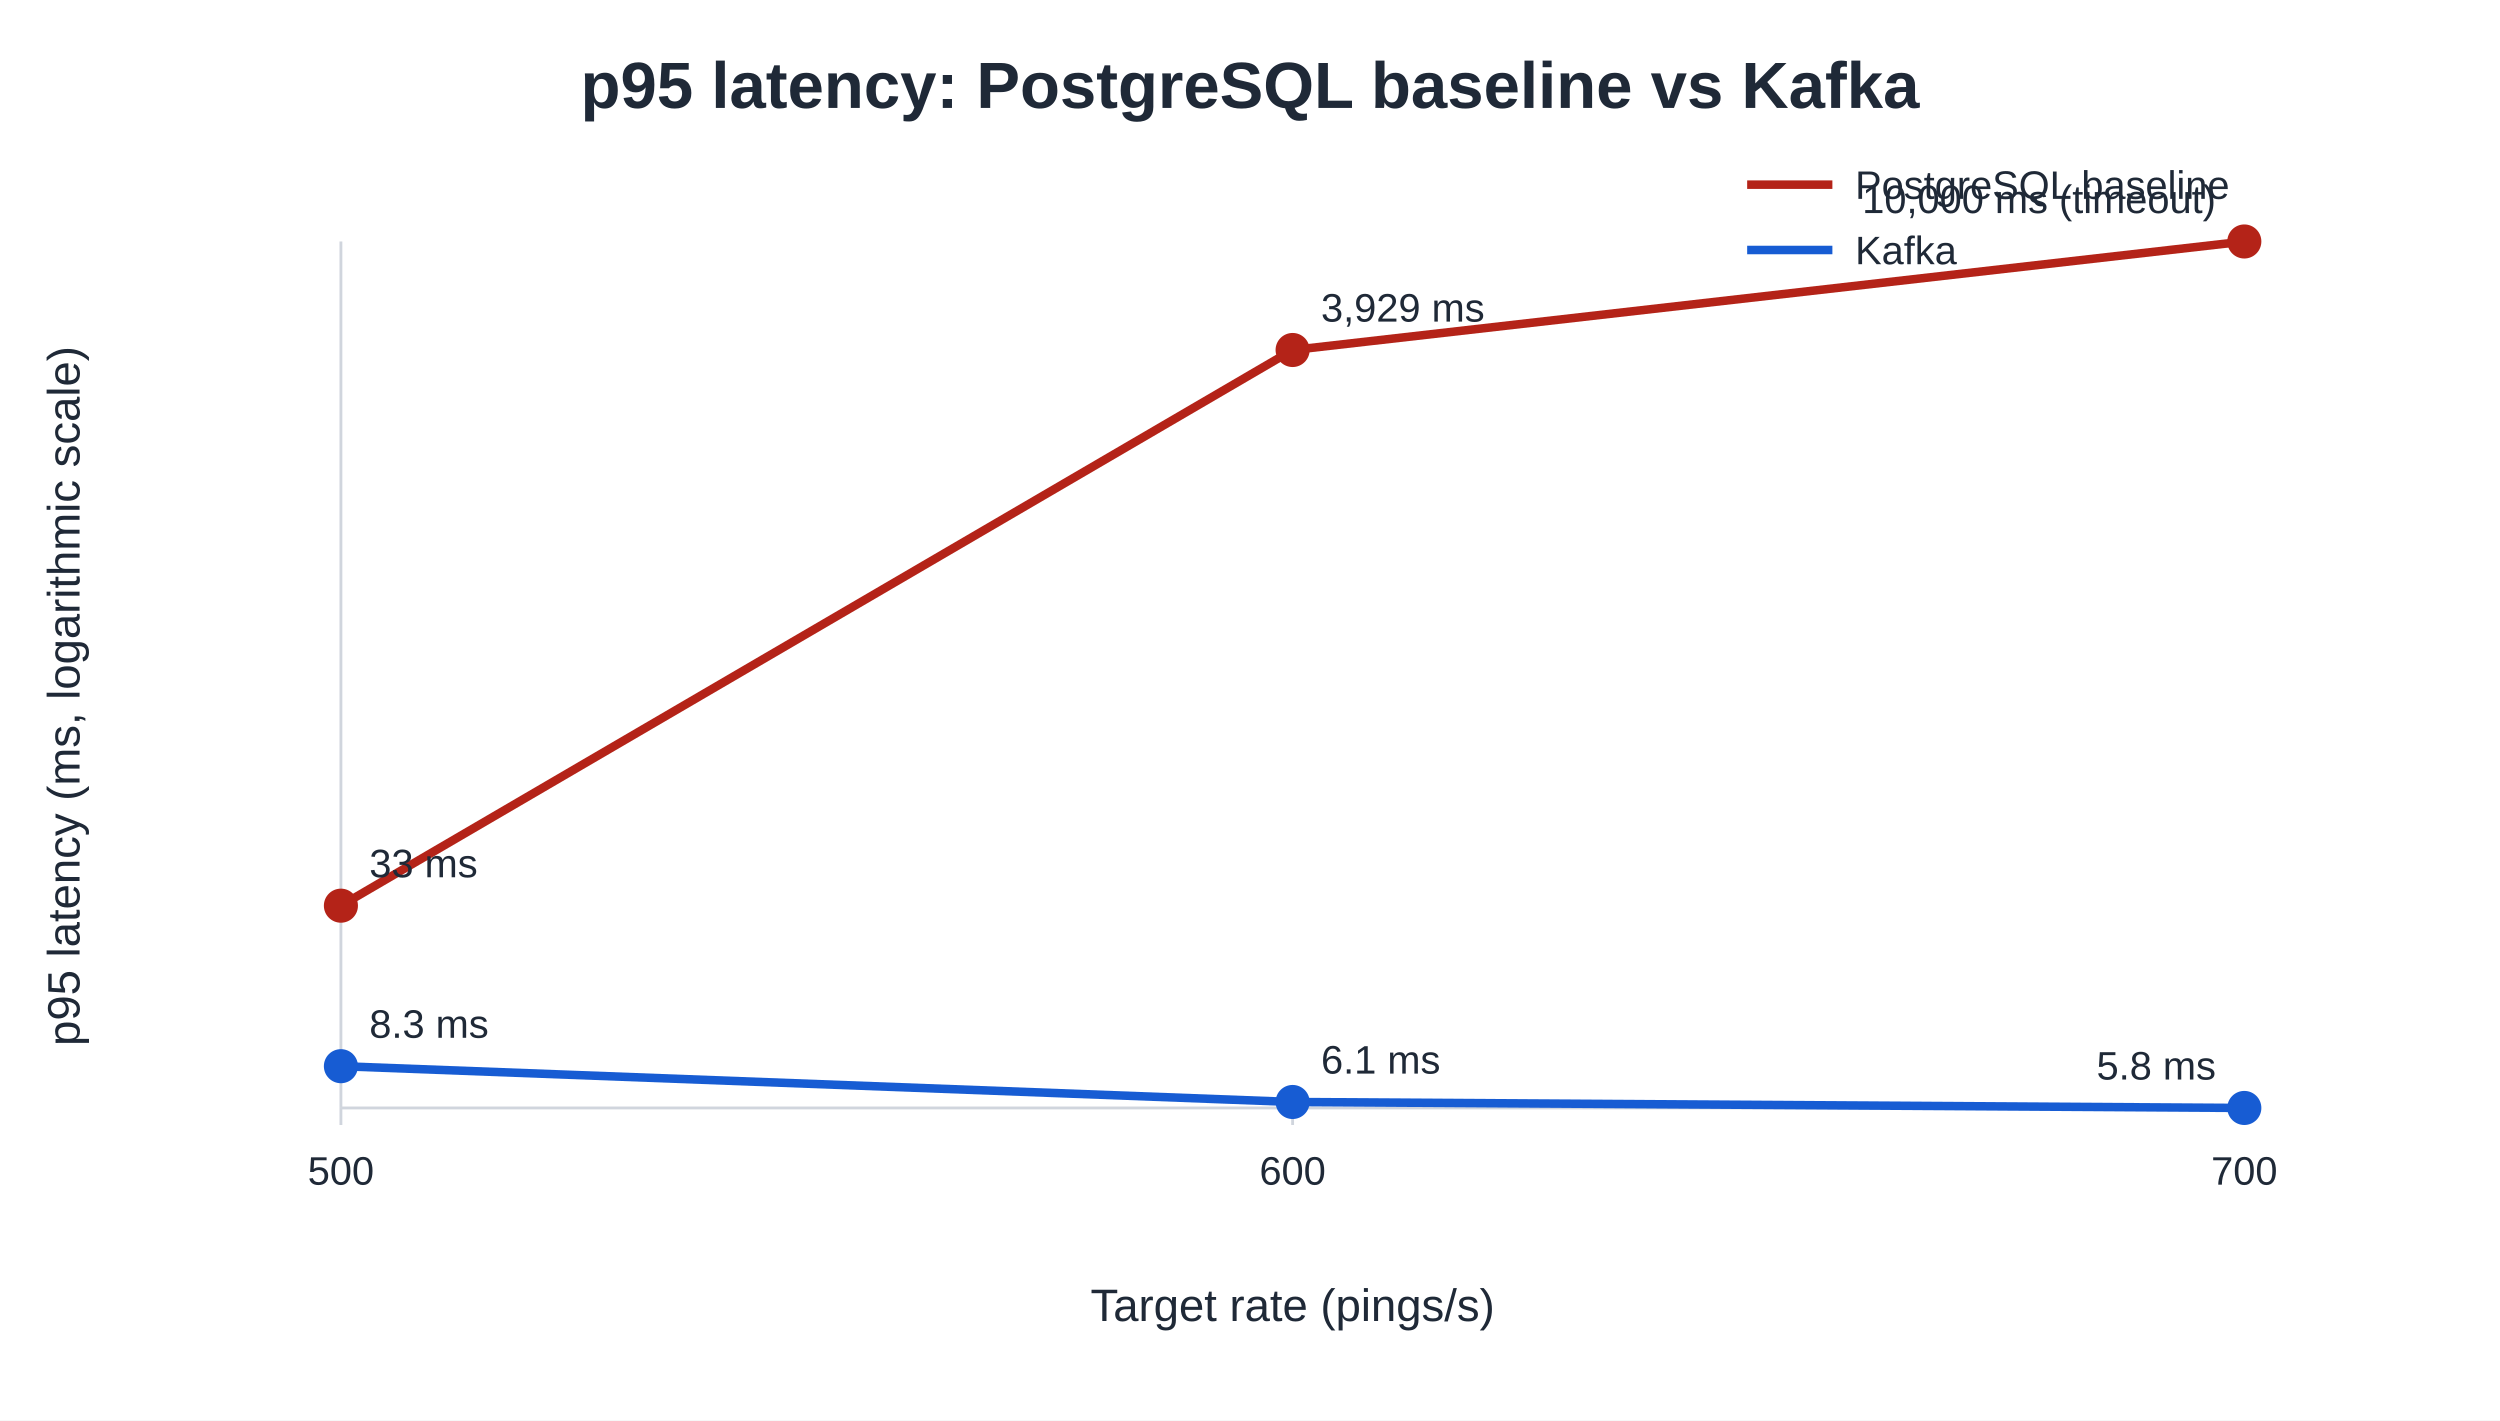
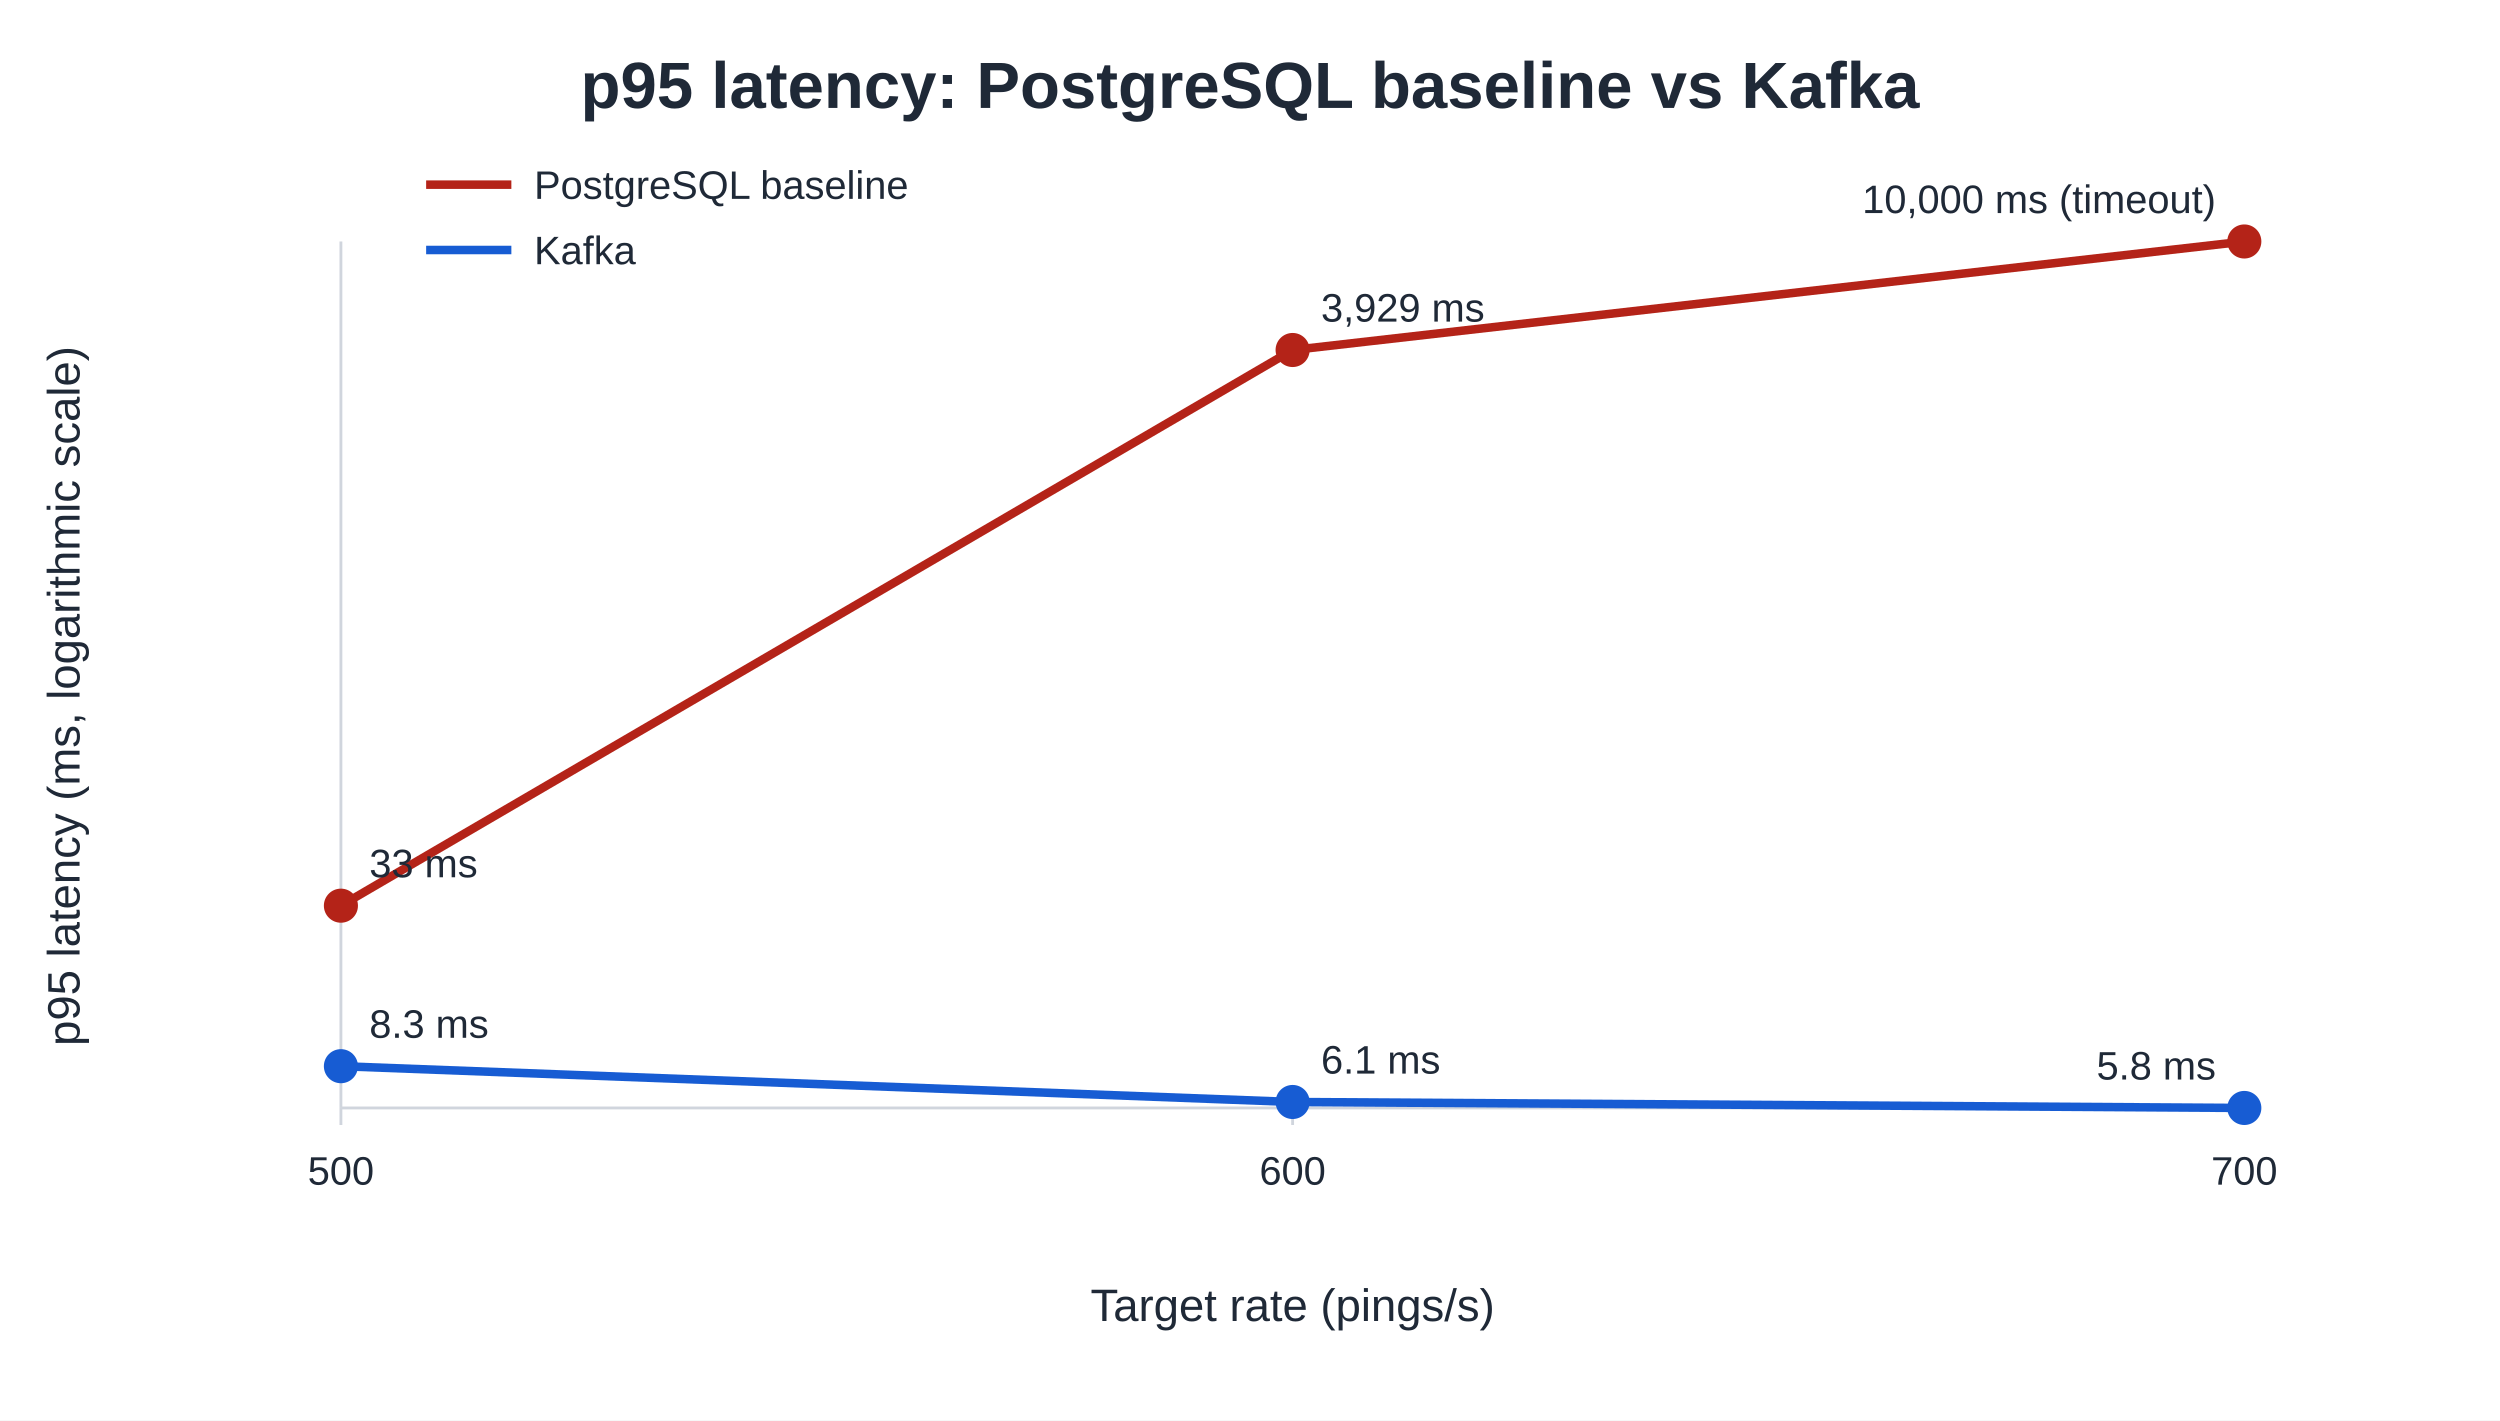
<svg xmlns="http://www.w3.org/2000/svg" width="880" height="500" viewBox="0 0 880 500">
  <style>
text{font-family:Arial,sans-serif;fill:#1f2937}
.title{font-size:23px;font-weight:700}
.axis-label{font-size:16px}
.tick,.legend,.value{font-size:14px}
.baseline{stroke:#b42318;fill:none}
.kafka{stroke:#175cd3;fill:none}
.grid{stroke:#d0d5dd;stroke-width:1}
</style>
  <rect width="100%" height="100%" fill="white" />
  <text x="440" y="38" text-anchor="middle" class="title">p95 latency: PostgreSQL baseline vs Kafka</text>
  <line x1="120" y1="85" x2="120" y2="390" class="grid" />
  <line x1="120" y1="390" x2="790" y2="390" class="grid" />
  <line x1="120.0" y1="390" x2="120.0" y2="396" class="grid" />
  <text x="120.0" y="417" text-anchor="middle" class="tick">500</text>
  <line x1="455.0" y1="390" x2="455.0" y2="396" class="grid" />
  <text x="455.0" y="417" text-anchor="middle" class="tick">600</text>
  <line x1="790.0" y1="390" x2="790.0" y2="396" class="grid" />
  <text x="790.0" y="417" text-anchor="middle" class="tick">700</text>
  <text x="455.0" y="465" text-anchor="middle" class="axis-label">Target rate (pings/s)</text>
  <text x="28" y="245" text-anchor="middle" class="axis-label" transform="rotate(-90 28 245)">p95 latency (ms, logarithmic scale)</text>
  <polyline points="120.0,318.8 455.0,123.2 790.0,85.0" class="baseline" stroke-width="3" />
  <polyline points="120.0,375.3 455.0,387.9 790.0,390.0" class="kafka" stroke-width="3" />
  <circle cx="120.0" cy="318.8" r="6" fill="#b42318" />
  <text x="130.0" y="308.8" class="value">33 ms</text>
  <circle cx="455.0" cy="123.2" r="6" fill="#b42318" />
  <text x="465.0" y="113.2" class="value">3,929 ms</text>
  <circle cx="790.0" cy="85.0" r="6" fill="#b42318" />
  <text x="780.0" y="75.0" class="value" text-anchor="end">10,000 ms (timeout)</text>
  <circle cx="120.0" cy="375.3" r="6" fill="#175cd3" />
  <text x="130.0" y="365.3" class="value">8.3 ms</text>
  <circle cx="455.0" cy="387.9" r="6" fill="#175cd3" />
  <text x="465.0" y="377.9" class="value">6.1 ms</text>
  <circle cx="790.0" cy="390.0" r="6" fill="#175cd3" />
  <text x="780.0" y="380.0" class="value" text-anchor="end">5.8 ms</text>
-   <line x1="615" y1="65" x2="645" y2="65" class="baseline" stroke-width="3" />
-   <text x="653" y="70" class="legend">PostgreSQL baseline</text>
-   <line x1="615" y1="88" x2="645" y2="88" class="kafka" stroke-width="3" />
-   <text x="653" y="93" class="legend">Kafka</text>
+   <line x1="150" y1="65" x2="180" y2="65" class="baseline" stroke-width="3" />
+   <text x="188" y="70" class="legend">PostgreSQL baseline</text>
+   <line x1="150" y1="88" x2="180" y2="88" class="kafka" stroke-width="3" />
+   <text x="188" y="93" class="legend">Kafka</text>
</svg>
